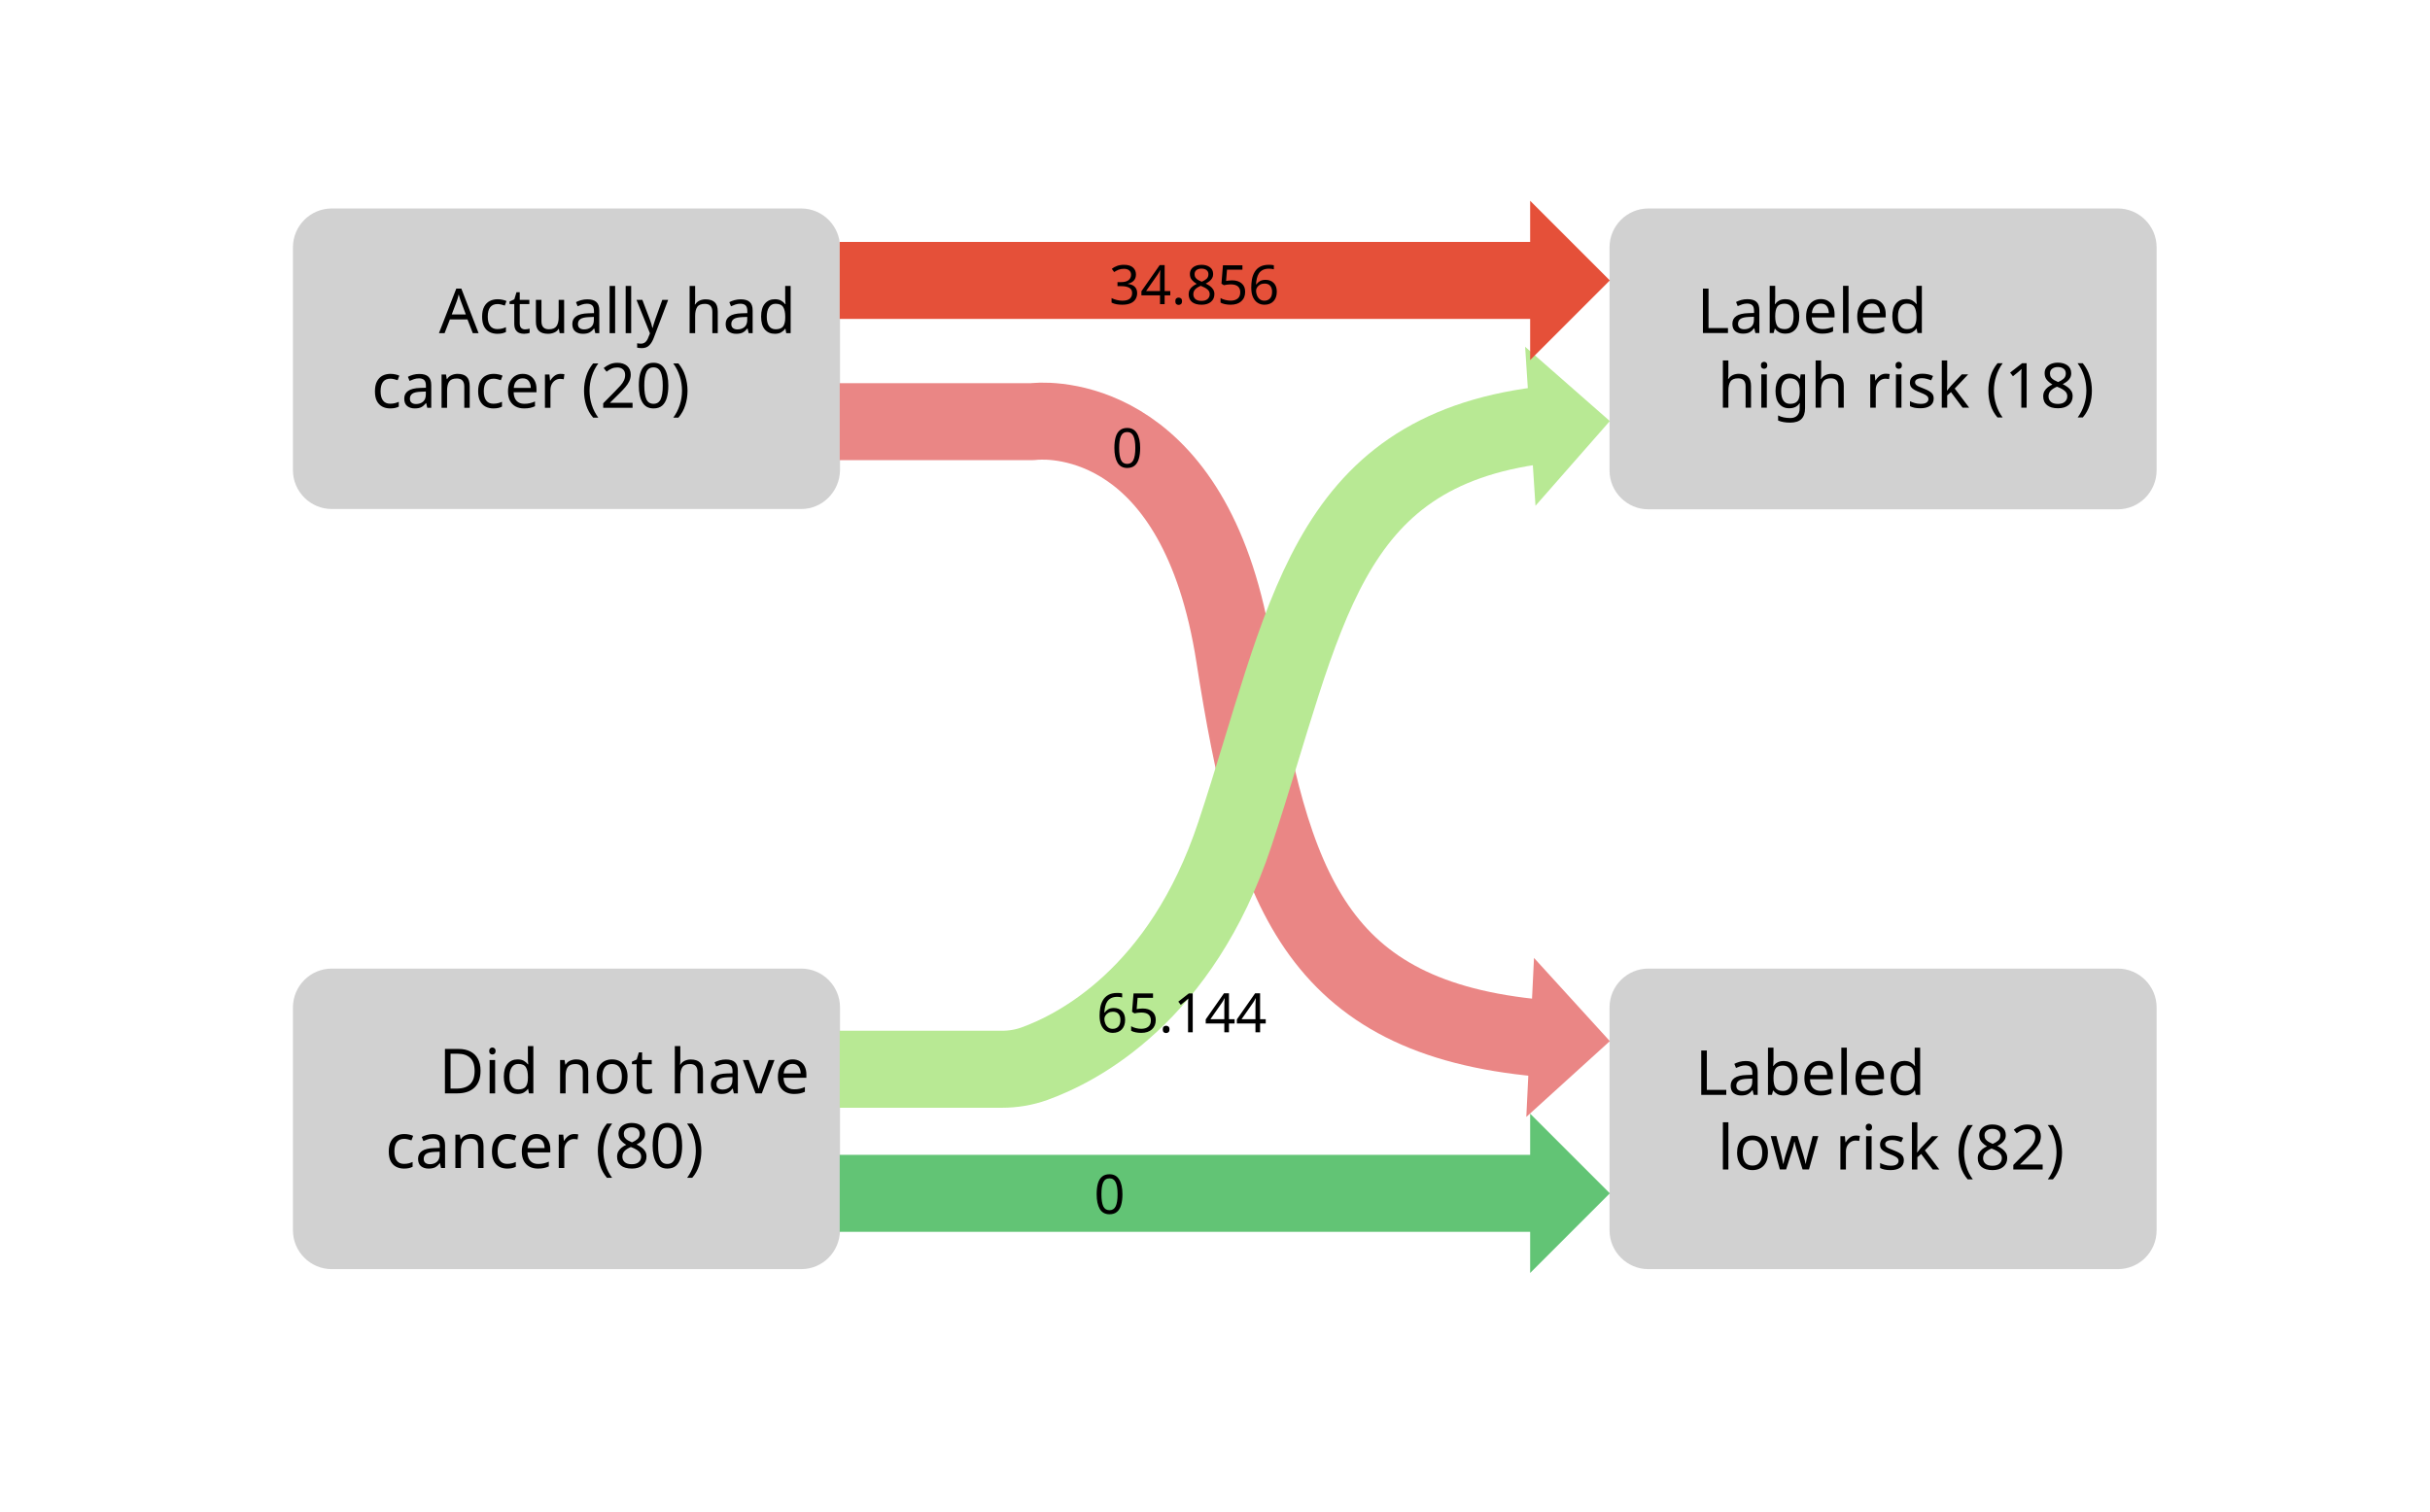
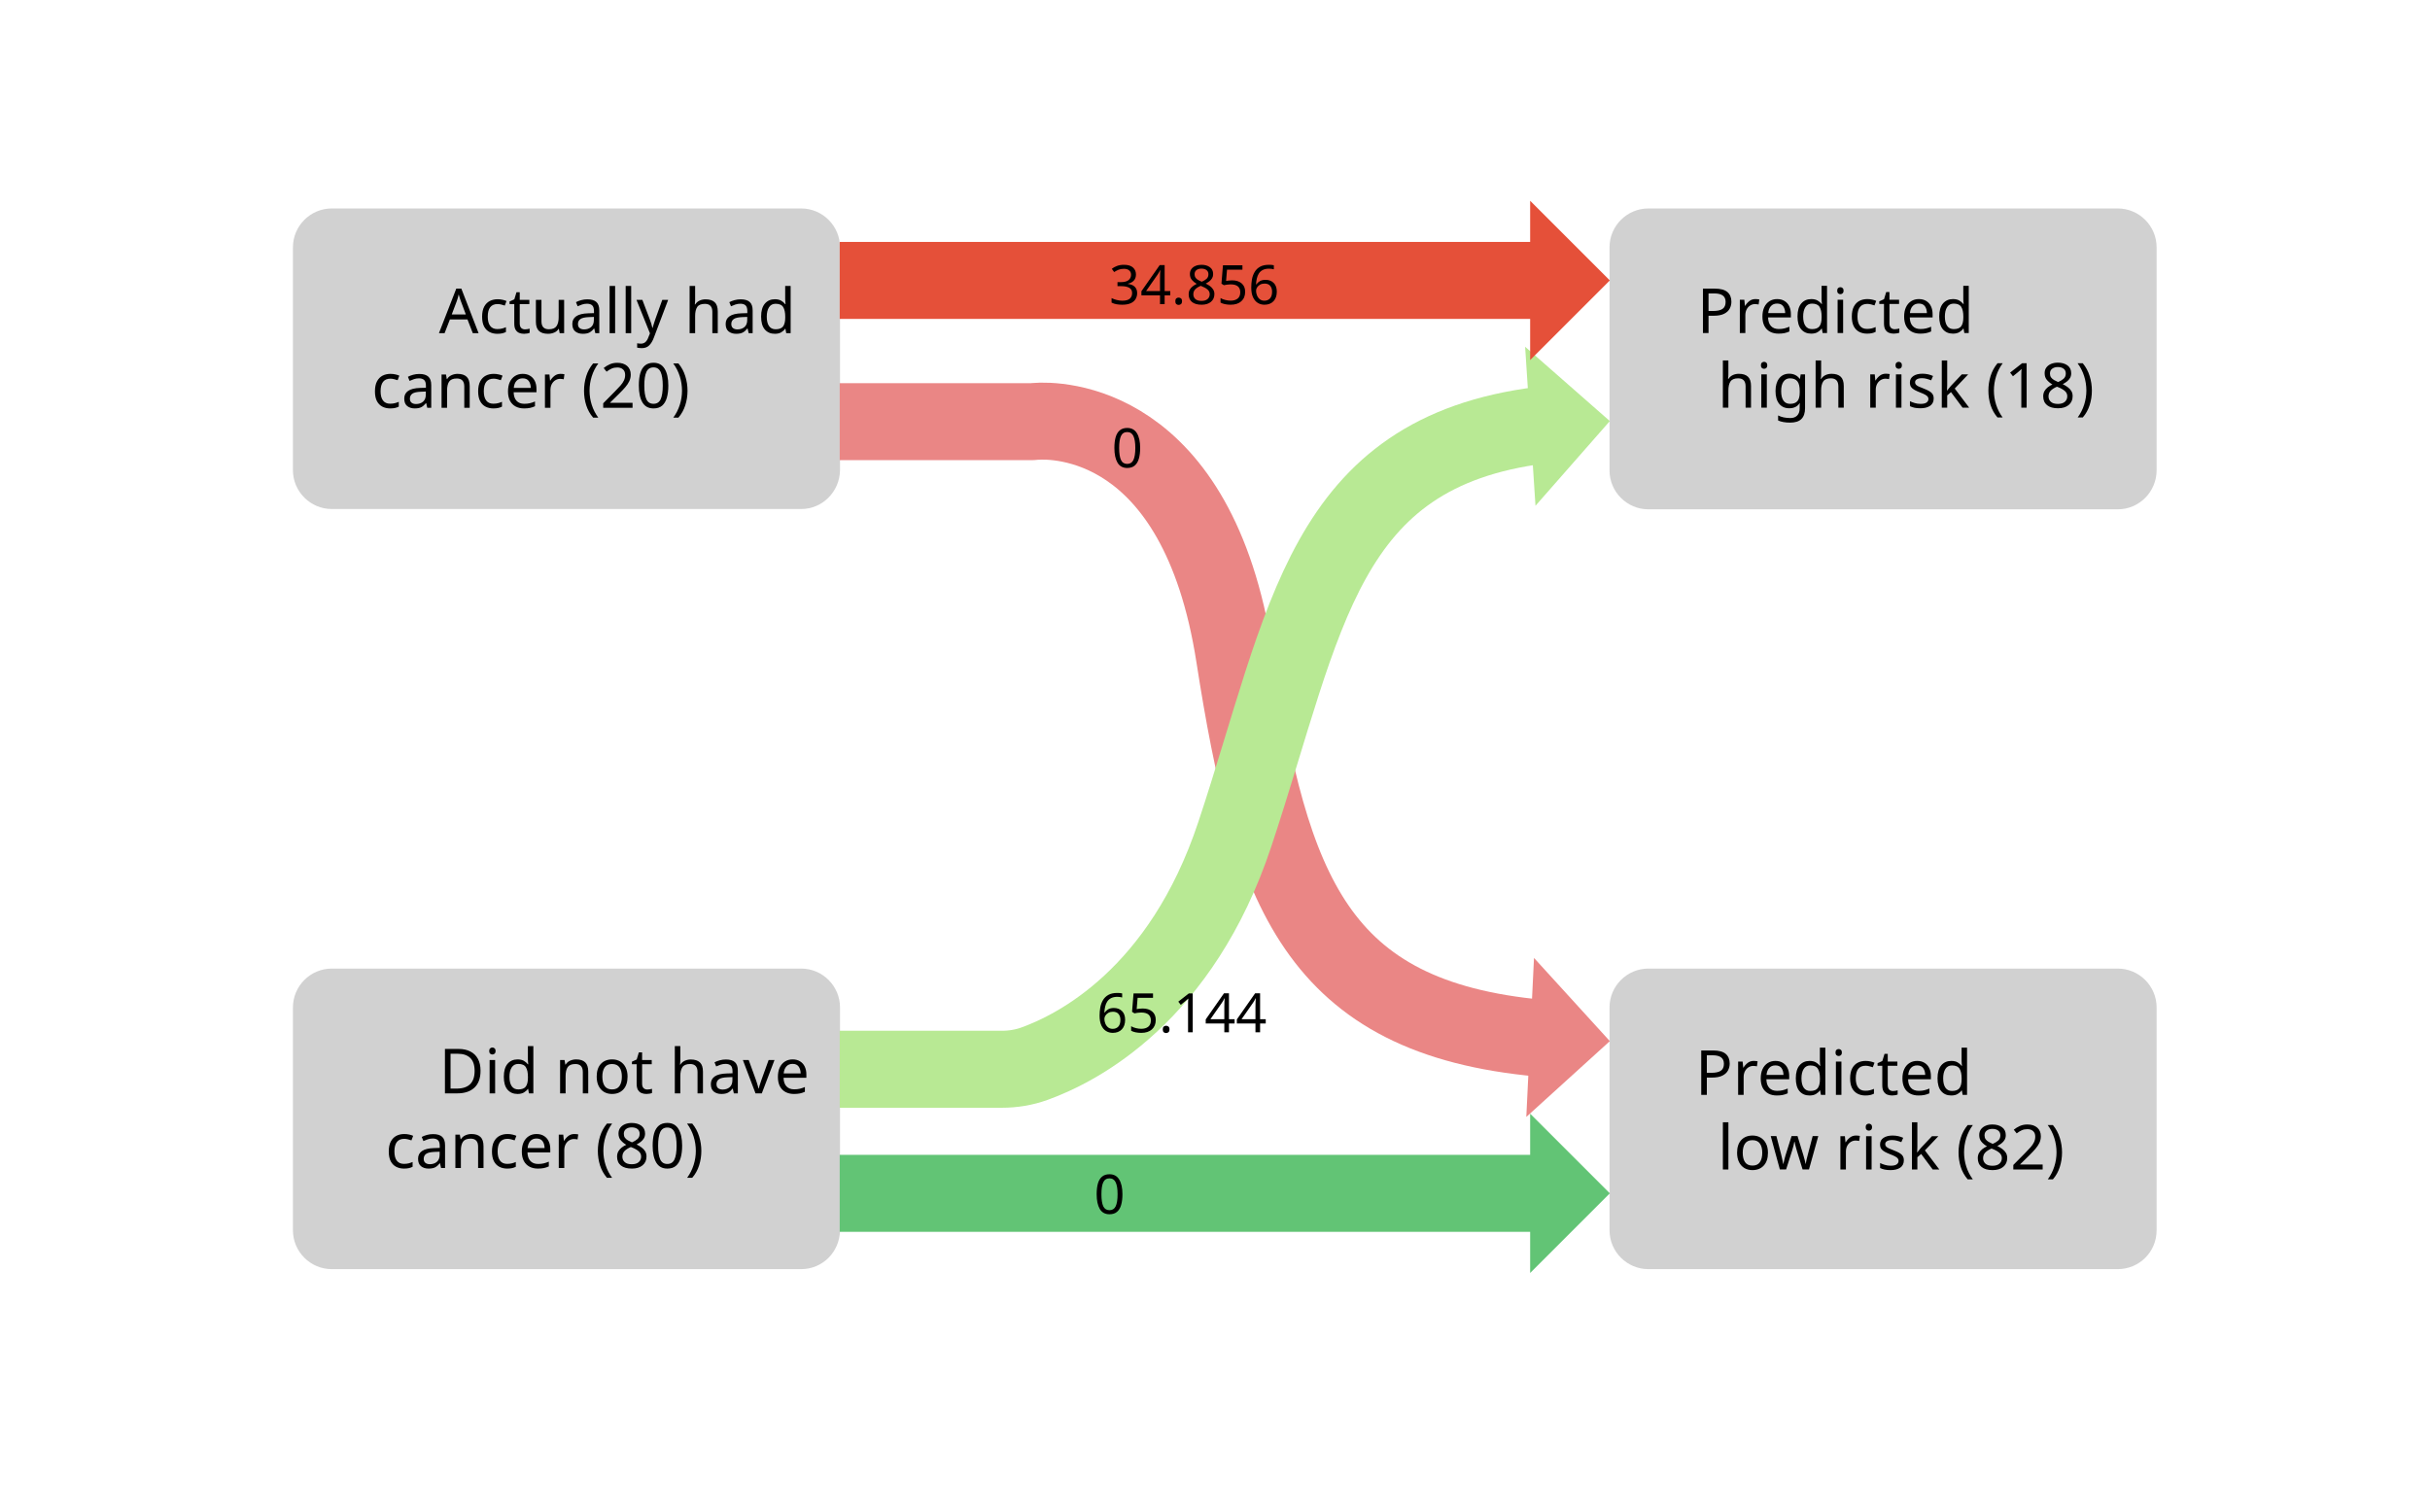
<svg xmlns="http://www.w3.org/2000/svg" version="1.1" id="Layer_1" x="0px" y="0px" viewBox="0 0 820.4 510.3" style="enable-background:new 0 0 820.4 510.3;" xml:space="preserve">
  <style type="text/css">
	.st0{fill:#FFFFFF;}
	.st1{fill:#D1D1D1;}
	.st2{fill:none;stroke:#EA8685;stroke-width:26;stroke-miterlimit:10;}
	.st3{fill:#EA8685;}
	.st4{fill:none;stroke:#B8E994;stroke-width:26;stroke-miterlimit:10;}
	.st5{fill:#B8E994;}
	.st6{fill:none;stroke:#E55039;stroke-width:26;stroke-miterlimit:10;}
	.st7{fill:#E55039;}
	.st8{fill:none;stroke:#62C475;stroke-width:26;stroke-miterlimit:10;}
	.st9{fill:#62C475;}
	.st10{font-family:'Helvetica-Bold';}
	.st11{font-size:18.377px;}
	.st12{font-size:21.002px;}
</style>
  <rect x="-3" class="st0" width="827" height="519" />
  <path class="st1" d="M270.5,171.9H112c-7.2,0-13.1-5.9-13.1-13.1V83.5c0-7.2,5.9-13.1,13.1-13.1h158.5c7.2,0,13.1,5.9,13.1,13.1  v75.3C283.5,166,277.7,171.9,270.5,171.9z" />
  <path class="st1" d="M715,172H556.5c-7.2,0-13.1-5.9-13.1-13.1V83.5c0-7.2,5.9-13.1,13.1-13.1H715c7.2,0,13.1,5.9,13.1,13.1v75.3  C728.1,166.1,722.2,172,715,172z" />
  <path class="st1" d="M270.5,428.6H112c-7.2,0-13.1-5.9-13.1-13.1v-75.3c0-7.2,5.9-13.1,13.1-13.1h158.5c7.2,0,13.1,5.9,13.1,13.1  v75.3C283.5,422.8,277.7,428.6,270.5,428.6z" />
  <path class="st1" d="M715,428.6H556.5c-7.2,0-13.1-5.9-13.1-13.1v-75.3c0-7.2,5.9-13.1,13.1-13.1H715c7.2,0,13.1,5.9,13.1,13.1v75.3  C728.1,422.8,722.2,428.6,715,428.6z" />
  <g>
    <g>
      <path class="st2" d="M283.5,142.4h64.1c0.7,0,1.4,0,2.1-0.1c6.6-0.5,54.6-1.1,67.1,79.5c12.3,78.8,27.4,121.9,103.2,128.8" />
      <g>
        <polygon class="st3" points="517.9,323.5 515.3,377.2 543.5,351.6    " />
      </g>
    </g>
  </g>
  <g>
    <g>
      <path class="st4" d="M283.5,361.1h54.7c3.8,0,7.5-0.6,11.1-1.9c14.4-5.2,49.5-23,67.6-77.5c24.2-72.9,29.4-128.8,103.3-138.1" />
      <g>
        <polygon class="st5" points="514.9,117.1 518.4,170.8 543.5,142.2    " />
      </g>
    </g>
  </g>
  <g>
    <g>
      <line class="st6" x1="283.5" y1="94.7" x2="520.2" y2="94.7" />
      <g>
        <polygon class="st7" points="516.6,67.8 516.6,121.6 543.5,94.7    " />
      </g>
    </g>
  </g>
  <g>
    <g>
      <line class="st8" x1="283.5" y1="403" x2="520.2" y2="403" />
      <g>
        <polygon class="st9" points="516.6,376.1 516.6,429.9 543.5,403    " />
      </g>
    </g>
  </g>
  <text id="tpA" transform="matrix(1 0 0 1 374.4521 102.7202)" class="st10 st11">34.856</text>
  <text id="fpA" transform="matrix(1 0 0 1 375.3267 157.8516)" class="st10 st11">0</text>
  <text id="fnA" transform="matrix(1 0 0 1 370.2168 348.624)" class="st10 st11">65.144</text>
  <text id="tnA" transform="matrix(1 0 0 1 369.3418 409.8809)" class="st10 st11">0</text>
  <text transform="matrix(1 0 0 1 148.1895 112.5239)" class="st10 st12">Actually had</text>
  <text transform="matrix(1 0 0 1 125.4312 137.7256)" class="st10 st12">cancer (20)</text>
  <text transform="matrix(1 0 0 1 148.1895 369.2383)" class="st10 st12">Did not have</text>
  <text transform="matrix(1 0 0 1 130.0967 394.4395)" class="st10 st12">cancer (80)</text>
-   <text transform="matrix(1 0 0 1 572.9023 112.4717)" class="st10 st12">Labeled</text>
+   <text transform="matrix(1 0 0 1 572.9023 112.4717)" class="st10 st12">Predicted</text>
  <text transform="matrix(1 0 0 1 579.8838 137.6738)" class="st10 st12">high risk (18)</text>
-   <text transform="matrix(1 0 0 1 572.3281 369.752)" class="st10 st12">Labeled</text>
+   <text transform="matrix(1 0 0 1 572.3281 369.752)" class="st10 st12">Predicted</text>
  <text transform="matrix(1 0 0 1 579.8887 394.9541)" class="st10 st12">low risk (82)</text>
</svg>
